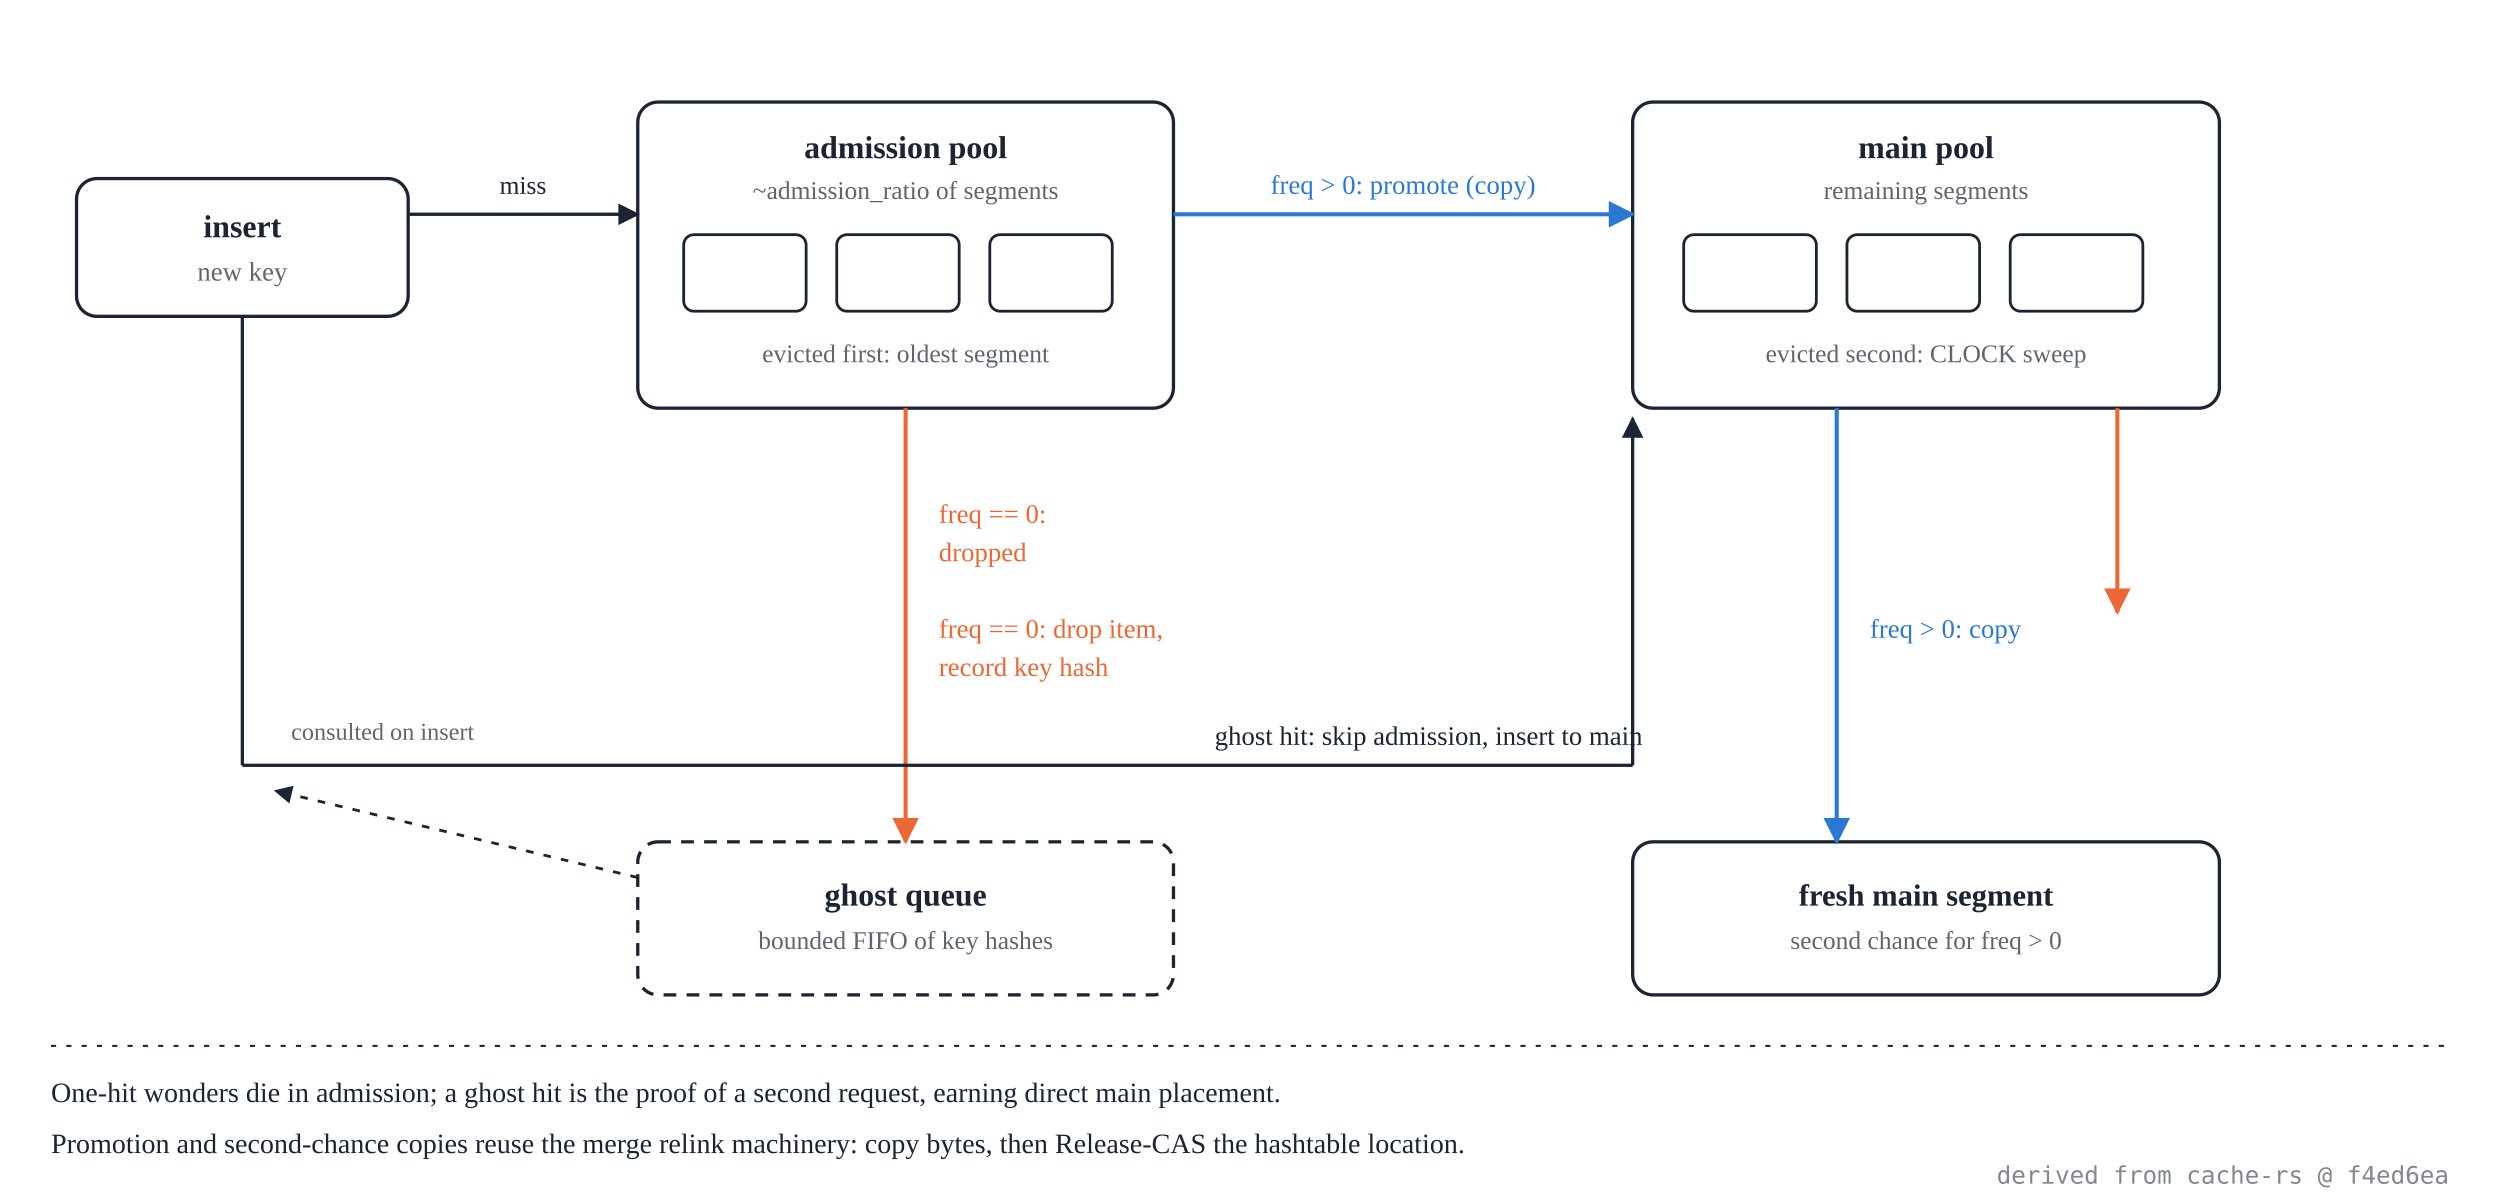
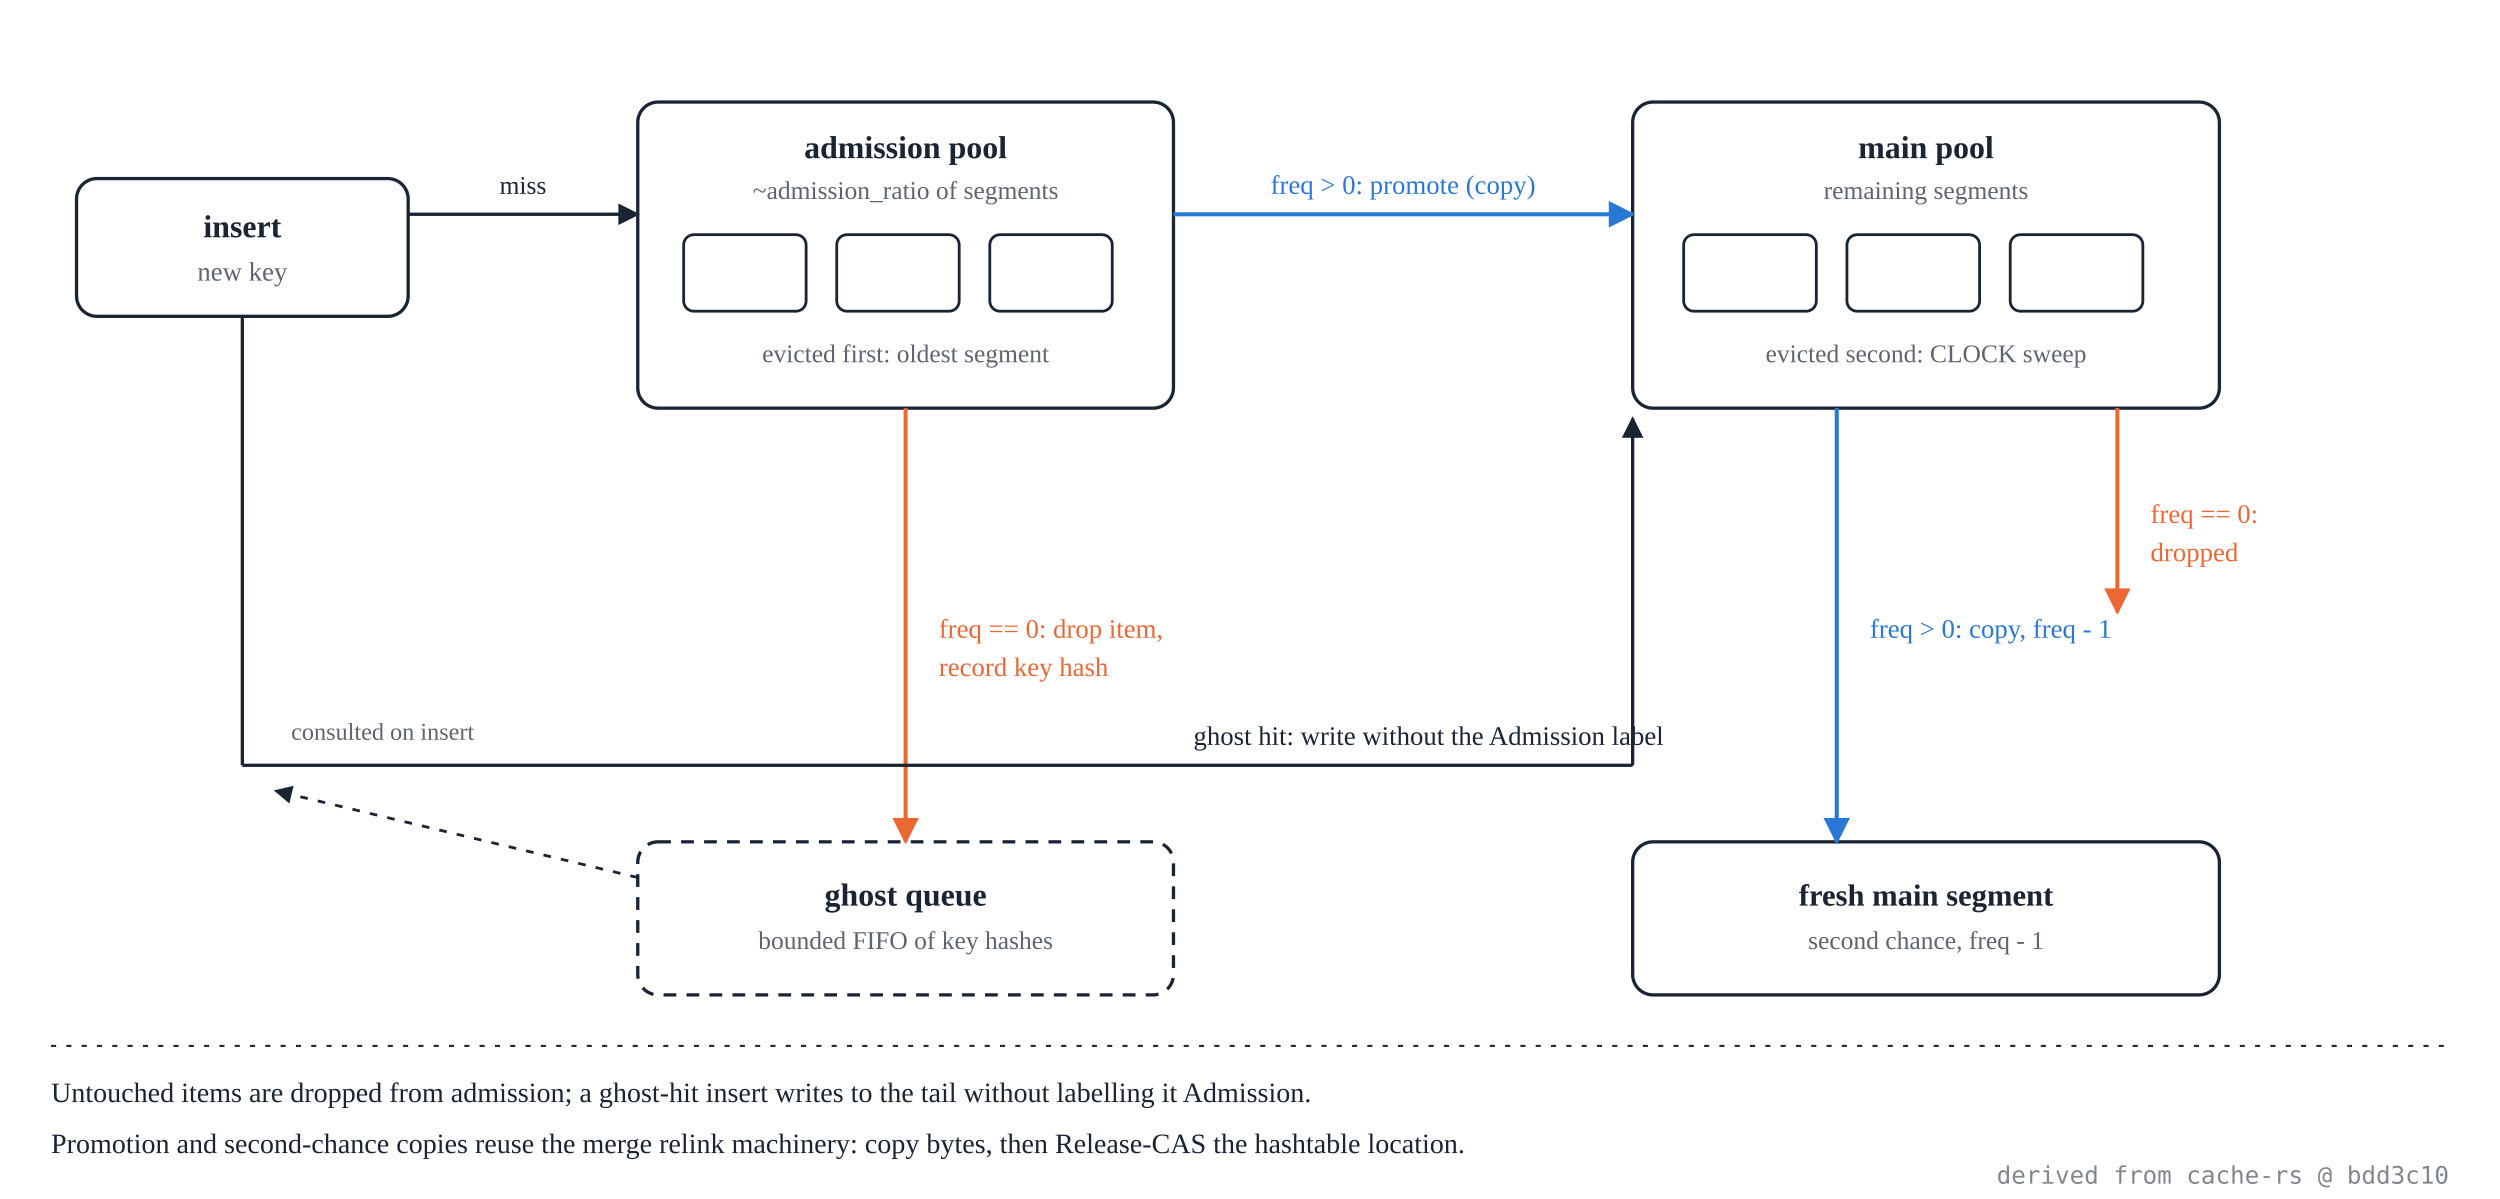
<svg xmlns="http://www.w3.org/2000/svg" viewBox="0 0 980 470" role="img" fill="none" stroke-linejoin="round">
  <defs>
    <marker id="MID" viewBox="0 0 10 10" refX="9" refY="5" markerWidth="6.5" markerHeight="6.5" orient="auto-start-reverse">
      <path d="M0 0 L10 5 L0 10 z" fill="#1a2433" stroke="none" />
    </marker>
    <marker id="MID-keep" viewBox="0 0 10 10" refX="9" refY="5" markerWidth="6.5" markerHeight="6.5" orient="auto-start-reverse">
      <path d="M0 0 L10 5 L0 10 z" fill="#2a78d6" stroke="none" />
    </marker>
    <marker id="MID-drop" viewBox="0 0 10 10" refX="9" refY="5" markerWidth="6.5" markerHeight="6.5" orient="auto-start-reverse">
      <path d="M0 0 L10 5 L0 10 z" fill="#eb6834" stroke="none" />
    </marker>
  </defs>
  <rect width="100%" height="100%" fill="white" />
  <rect x="30" y="70" width="130" height="54" rx="8" fill="none" stroke="#1a2433" stroke-width="1.3" />
  <text x="95" y="93" text-anchor="middle" font-size="12.5" font-family="inherit" fill="#1a2433" stroke="none" font-weight="600">insert</text>
  <text x="95" y="110" text-anchor="middle" font-size="10.5" font-family="inherit" fill="#1a2433" stroke="none" opacity="0.7">new key</text>
  <rect x="250" y="40" width="210" height="120" rx="8" fill="none" stroke="#1a2433" stroke-width="1.3" />
  <text x="355" y="62" text-anchor="middle" font-size="12.5" font-family="inherit" fill="#1a2433" stroke="none" font-weight="600">admission pool</text>
  <text x="355" y="78" text-anchor="middle" font-size="10" font-family="inherit" fill="#1a2433" stroke="none" opacity="0.7">~admission_ratio of segments</text>
  <rect x="268" y="92" width="48" height="30" rx="4" fill="none" stroke="#1a2433" stroke-width="1.1" />
  <rect x="328" y="92" width="48" height="30" rx="4" fill="none" stroke="#1a2433" stroke-width="1.1" />
  <rect x="388" y="92" width="48" height="30" rx="4" fill="none" stroke="#1a2433" stroke-width="1.1" />
  <text x="355" y="142" text-anchor="middle" font-size="10" font-family="inherit" fill="#1a2433" stroke="none" opacity="0.7">evicted first: oldest segment</text>
  <rect x="640" y="40" width="230" height="120" rx="8" fill="none" stroke="#1a2433" stroke-width="1.3" />
  <text x="755" y="62" text-anchor="middle" font-size="12.5" font-family="inherit" fill="#1a2433" stroke="none" font-weight="600">main pool</text>
  <text x="755" y="78" text-anchor="middle" font-size="10" font-family="inherit" fill="#1a2433" stroke="none" opacity="0.7">remaining segments</text>
  <rect x="660" y="92" width="52" height="30" rx="4" fill="none" stroke="#1a2433" stroke-width="1.1" />
  <rect x="724" y="92" width="52" height="30" rx="4" fill="none" stroke="#1a2433" stroke-width="1.1" />
  <rect x="788" y="92" width="52" height="30" rx="4" fill="none" stroke="#1a2433" stroke-width="1.1" />
  <text x="755" y="142" text-anchor="middle" font-size="10" font-family="inherit" fill="#1a2433" stroke="none" opacity="0.7">evicted second: CLOCK sweep</text>
  <rect x="250" y="330" width="210" height="60" rx="8" fill="none" stroke="#1a2433" stroke-width="1.3" stroke-dasharray="5 4" />
  <text x="355" y="355" text-anchor="middle" font-size="12.5" font-family="inherit" fill="#1a2433" stroke="none" font-weight="600">ghost queue</text>
  <text x="355" y="372" text-anchor="middle" font-size="10" font-family="inherit" fill="#1a2433" stroke="none" opacity="0.7">bounded FIFO of key hashes</text>
  <line x1="160" y1="84" x2="250" y2="84" stroke="#1a2433" stroke-width="1.3" marker-end="url(#MID)" />
  <text x="205" y="76" text-anchor="middle" font-size="10" font-family="inherit" fill="#1a2433" stroke="none">miss</text>
  <line x1="460" y1="84" x2="640" y2="84" stroke="#2a78d6" stroke-width="1.6" marker-end="url(#MID-keep)" />
  <text x="550" y="76" text-anchor="middle" font-size="10.5" font-family="inherit" fill="#2a78d6" stroke="none">freq &gt; 0: promote (copy)</text>
  <line x1="355" y1="160" x2="355" y2="330" stroke="#eb6834" stroke-width="1.6" marker-end="url(#MID-drop)" />
  <text x="368" y="250" text-anchor="start" font-size="10.5" font-family="inherit" fill="#eb6834" stroke="none">freq == 0: drop item,</text>
  <text x="368" y="265" text-anchor="start" font-size="10.5" font-family="inherit" fill="#eb6834" stroke="none">record key hash</text>
  <line x1="95" y1="124" x2="95" y2="300" stroke="#1a2433" stroke-width="1.3" />
  <line x1="95" y1="300" x2="640" y2="300" stroke="#1a2433" stroke-width="1.3" />
  <line x1="640" y1="300" x2="640" y2="164" stroke="#1a2433" stroke-width="1.3" marker-end="url(#MID)" />
-   <text x="560" y="292" text-anchor="middle" font-size="10.5" font-family="inherit" fill="#1a2433" stroke="none">ghost hit: skip admission, insert to main</text>
+   <text x="560" y="292" text-anchor="middle" font-size="10.5" font-family="inherit" fill="#1a2433" stroke="none">ghost hit: write without the Admission label</text>
  <line x1="250" y1="344" x2="108" y2="310" stroke="#1a2433" stroke-width="1.1" marker-end="url(#MID)" stroke-dasharray="3 4" />
  <text x="150" y="290" text-anchor="middle" font-size="9.5" font-family="inherit" fill="#1a2433" stroke="none" opacity="0.7">consulted on insert</text>
  <rect x="640" y="330" width="230" height="60" rx="8" fill="none" stroke="#1a2433" stroke-width="1.3" />
  <text x="755" y="355" text-anchor="middle" font-size="12" font-family="inherit" fill="#1a2433" stroke="none" font-weight="600">fresh main segment</text>
-   <text x="755" y="372" text-anchor="middle" font-size="10" font-family="inherit" fill="#1a2433" stroke="none" opacity="0.7">second chance for freq &gt; 0</text>
+   <text x="755" y="372" text-anchor="middle" font-size="10" font-family="inherit" fill="#1a2433" stroke="none" opacity="0.7">second chance, freq - 1</text>
  <line x1="720" y1="160" x2="720" y2="330" stroke="#2a78d6" stroke-width="1.6" marker-end="url(#MID-keep)" />
-   <text x="733" y="250" text-anchor="start" font-size="10.5" font-family="inherit" fill="#2a78d6" stroke="none">freq &gt; 0: copy</text>
+   <text x="733" y="250" text-anchor="start" font-size="10.5" font-family="inherit" fill="#2a78d6" stroke="none">freq &gt; 0: copy, freq - 1</text>
  <line x1="830" y1="160" x2="830" y2="240" stroke="#eb6834" stroke-width="1.6" marker-end="url(#MID-drop)" />
-   <text x="368" y="205" text-anchor="start" font-size="10.5" font-family="inherit" fill="#eb6834" stroke="none">freq == 0:</text>
-   <text x="368" y="220" text-anchor="start" font-size="10.5" font-family="inherit" fill="#eb6834" stroke="none">dropped</text>
+   <text x="843" y="205" text-anchor="start" font-size="10.5" font-family="inherit" fill="#eb6834" stroke="none">freq == 0:</text>
+   <text x="843" y="220" text-anchor="start" font-size="10.5" font-family="inherit" fill="#eb6834" stroke="none">dropped</text>
  <line x1="20" y1="410" x2="960" y2="410" stroke="#1a2433" stroke-width="0.8" stroke-dasharray="2 4" />
-   <text x="20" y="432" text-anchor="start" font-size="11" font-family="inherit" fill="#1a2433" stroke="none">One-hit wonders die in admission; a ghost hit is the proof of a second request, earning direct main placement.</text>
+   <text x="20" y="432" text-anchor="start" font-size="11" font-family="inherit" fill="#1a2433" stroke="none">Untouched items are dropped from admission; a ghost-hit insert writes to the tail without labelling it Admission.</text>
  <text x="20" y="452" text-anchor="start" font-size="11" font-family="inherit" fill="#1a2433" stroke="none">Promotion and second-chance copies reuse the merge relink machinery: copy bytes, then Release-CAS the hashtable location.</text>
-   <text x="960" y="464" text-anchor="end" font-size="9.5" font-family="ui-monospace,monospace" fill="#1a2433" stroke="none" opacity="0.55">derived from cache-rs @ f4ed6ea</text>
+   <text x="960" y="464" text-anchor="end" font-size="9.5" font-family="ui-monospace,monospace" fill="#1a2433" stroke="none" opacity="0.55">derived from cache-rs @ bdd3c10</text>
</svg>
